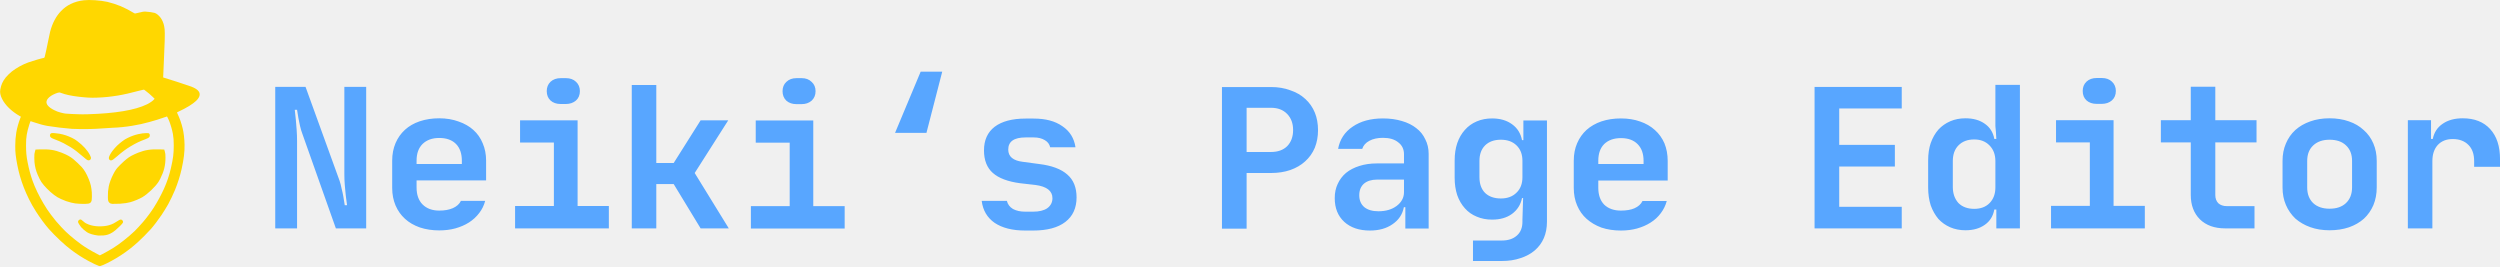
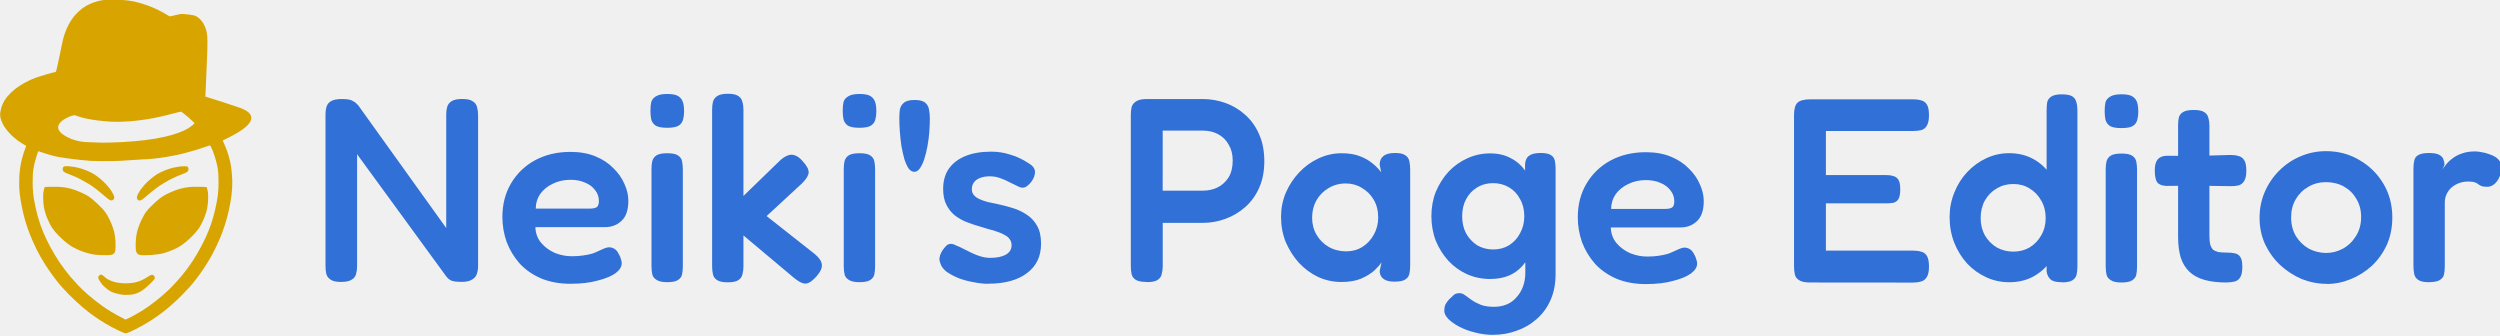
- <svg xmlns="http://www.w3.org/2000/svg" viewBox="0 0 800 85.15">
-   <path fill="gold" d="M31.625 85.086c-.56-.18-2.052-.884-3.205-1.512a43 43 0 0 1-5.587-3.577c-2.137-1.594-4.921-4.194-7.19-6.715-1.106-1.229-2.888-3.638-4.09-5.53-.957-1.505-1.62-2.677-2.287-4.037-1.291-2.635-2.125-4.77-2.886-7.385-.57-1.962-1.15-4.856-1.362-6.801-.117-1.077-.137-1.495-.137-2.823 0-1.641.09-2.788.341-4.364.197-1.238.746-3.208 1.23-4.416l.234-.584-.422-.241C3.69 35.63 1.639 33.628.648 31.614c-.54-1.094-.717-2.02-.563-2.918.266-1.548.763-2.666 1.726-3.884.376-.476 1.344-1.431 1.893-1.869 1.483-1.182 3.541-2.321 5.373-2.974 1.424-.506 4.207-1.318 4.978-1.452.22-.038.25-.14.766-2.552.188-.879.51-2.435.717-3.457.207-1.023.43-2.066.495-2.319.71-2.75 1.905-5.013 3.517-6.666.975-1 1.897-1.672 3.08-2.248 1.296-.632 2.596-.997 4.234-1.19 1.83-.216 5.322.023 7.498.512 1.148.259 3.106.889 4.217 1.358 1.366.576 2.92 1.375 3.958 2.033.397.252.565.329.719.33.066 0 .602-.12 1.19-.269 1.268-.318 1.537-.36 2.168-.333.776.033 2.347.255 2.847.402.605.178 1.336.77 1.944 1.574.475.629.942 1.719 1.113 2.597.171.882.2 1.192.216 2.404.018 1.4-.006 2.155-.263 8.078-.111 2.553-.21 4.902-.222 5.22a12 12 0 0 1-.037.687c-.016.104-.01.11.13.147.912.238 7.728 2.455 8.822 2.87 1.23.465 2.014.97 2.43 1.563.607.864.312 1.916-.847 3.02-1.073 1.023-3.039 2.236-5.422 3.346-.523.244-.688.336-.684.38.002.032.121.308.264.613.676 1.44 1.108 2.687 1.55 4.479.336 1.355.565 3.326.601 5.168.047 2.358-.218 4.558-.944 7.856-.45 2.04-1.285 4.673-2.122 6.682-.583 1.4-1.555 3.445-2.109 4.438a61 61 0 0 1-2.136 3.485c-.986 1.477-2.6 3.603-3.458 4.557-1.135 1.262-2.908 3.051-4.052 4.089-1.92 1.742-3.304 2.821-5.476 4.27-1.7 1.134-4.232 2.523-5.797 3.18-.806.339-.993.376-1.337.265zm1.051-3.733a56 56 0 0 0 3.489-1.96c1.951-1.19 4.966-3.565 6.912-5.444.608-.588 1.877-1.957 2.705-2.92 1.134-1.317 2.545-3.207 3.396-4.548a50.5 50.5 0 0 0 3.293-6.07 35 35 0 0 0 2.239-6.682c.703-3.063.889-4.563.889-7.176 0-1.61-.063-2.497-.257-3.629-.208-1.213-.77-3.17-1.221-4.258-.264-.634-.635-1.396-.68-1.396-.022 0-.412.13-.866.289a62 62 0 0 1-4.763 1.479c-2.156.589-3.175.812-5.577 1.222-1.93.329-4.3.565-6.342.632-.653.021-1.4.069-3.197.203a68 68 0 0 1-3.808.192c-1.683.048-4.911.018-5.883-.056-2.336-.176-5.656-.574-7.79-.934-1.193-.202-2.781-.63-4.486-1.21l-.906-.308c-.066-.022-.157.2-.432 1.041-.39 1.197-.692 2.391-.835 3.299-.175 1.113-.223 1.848-.224 3.417 0 2.147.124 3.493.495 5.356.477 2.394.906 3.998 1.585 5.934.76 2.165 2.051 4.845 3.539 7.346.886 1.49 1.387 2.242 2.355 3.536 1.214 1.624 1.884 2.42 3.506 4.166 1.563 1.683 3.536 3.388 6.1 5.27 1.388 1.02 3.14 2.07 5.441 3.262.327.17.602.308.61.309.007 0 .328-.163.713-.362zm-1.306-5.985c-1.474-.18-2.844-.593-3.553-1.07-.645-.434-1.51-1.18-1.846-1.594-.442-.543-.932-1.344-.992-1.621-.03-.14.031-.369.143-.533.114-.166.39-.328.562-.328.248 0 .384.085.993.625.478.424.56.481 1.02.702.983.472 1.817.696 3.102.833.965.102 2.193.056 3.227-.12a8 8 0 0 0 2.99-1.156c1.076-.692 1.378-.85 1.62-.85.212 0 .304.039.485.205.275.253.334.621.146.899-.294.431-1.501 1.63-2.313 2.296-.661.542-.982.758-1.537 1.036-.833.416-1.422.576-2.442.662-.405.034-1.372.042-1.605.014zM25.623 65.22c-1.304-.062-1.845-.135-2.862-.388-1.222-.304-1.963-.566-3.232-1.141a10.4 10.4 0 0 1-2.237-1.325c-1.499-1.124-3.225-2.883-4.063-4.14-.285-.426-.79-1.418-1.142-2.236a13.1 13.1 0 0 1-1.054-4.131c-.065-.67-.075-2.118-.018-2.588.032-.264.307-1.366.352-1.411.006-.007.611-.03 1.345-.054 3.049-.095 4.736.161 7.053 1.073 1.59.625 2.735 1.252 3.655 2 .712.579 2.202 1.991 2.756 2.611.845.946 1.552 2.168 2.225 3.844.617 1.538.838 2.495.982 4.265.053.64.023 2.2-.047 2.506-.14.61-.427.913-.993 1.045-.42.099-1.502.126-2.72.07zm10.253.018c-.493-.087-.639-.148-.873-.364-.2-.185-.302-.364-.39-.691-.062-.233-.074-.391-.089-1.18a15.7 15.7 0 0 1 .28-3.374c.221-1.096.779-2.59 1.461-3.91.706-1.368 1.053-1.835 2.203-2.968 1.592-1.568 2.474-2.285 3.52-2.864a23 23 0 0 1 2.195-1.016c2.319-.906 3.996-1.16 7.036-1.065.733.023 1.338.047 1.345.054.045.045.319 1.147.35 1.411.022.18.04.709.038 1.177-.004 2.506-.471 4.38-1.695 6.793-.178.351-.428.795-.556.986-1.093 1.638-3.427 3.85-5.147 4.876-.875.522-2.664 1.266-3.83 1.592-.834.234-1.953.402-3.298.495-.537.037-2.413.072-2.55.048zm-.561-13.93c-.365-.135-.554-.52-.463-.944.107-.497.618-1.406 1.242-2.209.87-1.12 1.805-2.024 3.092-2.991a8.7 8.7 0 0 1 1.706-1.044c1.132-.549 2.256-.95 3.315-1.186 1.095-.244 1.828-.337 2.687-.34.655-.002.723.015.894.217.126.15.17.32.152.577-.038.53-.31.747-1.496 1.192-1.826.686-2.985 1.247-4.753 2.302-1.336.796-2.643 1.768-4.183 3.107-1.178 1.025-1.576 1.302-1.922 1.34a.7.7 0 0 1-.271-.02zm-7.208-.035c-.293-.106-.696-.408-1.582-1.184-1.43-1.252-2.786-2.291-3.856-2.954a46 46 0 0 0-2.265-1.287c-.76-.397-1.896-.89-2.908-1.264-.896-.332-1.277-.56-1.432-.859-.086-.168-.103-.538-.033-.723a.67.67 0 0 1 .436-.396c.309-.084 1.628.013 2.593.19 1.401.26 2.616.663 3.979 1.324.703.34 1.06.56 1.705 1.044 1.863 1.4 3.27 2.954 4.041 4.466.317.62.378.869.285 1.177-.115.385-.574.607-.963.466m.053-14.717c8.714-.248 15.12-1.326 18.887-3.179.973-.478 1.914-1.142 2.318-1.636l.114-.14-.604-.591a23 23 0 0 0-2.22-1.9l-.548-.417-.254.024c-.14.013-.668.137-1.179.277-2.45.671-5.207 1.297-6.933 1.575-2.653.428-4.313.592-6.931.685-1.687.06-3.345-.027-5.594-.295-2.438-.29-4.249-.678-5.644-1.21-.409-.156-.46-.168-.665-.152-.518.04-1.859.598-2.567 1.07-.852.567-1.35 1.178-1.454 1.785-.158.926.663 1.878 2.375 2.75.789.403 1.305.6 2.174.828 1.228.324 1.673.38 3.451.442.833.028 1.789.064 2.126.08.901.041 1.798.042 3.149.004z" />
-   <path fill="#58a6ff" d="M88.074 27.807h9.702l10.909 30.097q.345 1.035.603 2.328.345 1.337.56 2.544.26 1.423.475 2.89h.733l-.13-.95q-.129-.948-.301-2.37-.13-1.467-.302-3.235-.13-1.768-.13-3.406V27.807h6.986V73.08h-9.702L96.784 42.898q-.474-1.25-.776-2.587t-.517-2.501q-.259-1.337-.431-2.673h-.733q.172 1.509.345 3.233.129 1.423.258 3.191.13 1.725.13 3.536v27.984h-6.986zm52.475 45.921q-3.363 0-6.21-.949-2.802-.991-4.742-2.76-1.94-1.767-3.018-4.268-1.078-2.544-1.078-5.605v-8.753q0-3.062 1.078-5.606 1.078-2.5 3.018-4.268t4.743-2.717q2.846-.948 6.209-.948 3.406 0 6.209 1.034 2.76.949 4.7 2.674 1.983 1.768 3.018 4.312 1.078 2.5 1.078 5.562v6.295h-22.249v2.285q0 3.45 1.897 5.39 1.984 1.984 5.347 1.984 2.587 0 4.355-.776 1.854-.82 2.587-2.329h7.762q-.561 2.156-1.898 3.88-1.336 1.769-3.277 3.02-1.897 1.206-4.355 1.896-2.371.647-5.174.647zm-7.244-21.257h14.488v-1.035q0-3.45-1.854-5.347-1.897-1.94-5.39-1.94-3.363 0-5.346 1.94-1.898 1.898-1.898 5.304zm31.52 20.611v-7.158h12.418V45.615H166.42v-7.114h18.412v27.423h10.003v7.157zm10.133-43.938q0-1.811 1.207-2.975 1.25-1.164 3.277-1.164h1.639q2.027 0 3.234 1.164 1.25 1.164 1.25 2.975 0 1.897-1.25 3.018-1.294 1.121-3.277 1.121h-1.596q-2.026 0-3.277-1.12-1.207-1.122-1.207-3.019m27.208-1.94h7.848V52.17h5.562L224.2 38.5h8.839l-10.736 16.86 10.909 17.722H224.2l-8.623-14.186h-5.563v14.186h-7.847zm38.117 45.92v-7.157h12.418V45.658h-10.866v-7.115h18.412v27.423h10.047v7.158zm10.133-43.937q0-1.854 1.207-2.976 1.25-1.207 3.277-1.207h1.639q1.983 0 3.19 1.207 1.251 1.121 1.251 2.976t-1.25 3.018q-1.25 1.121-3.277 1.121H254.9q-2.026 0-3.277-1.121-1.207-1.164-1.207-3.018m46.05 13.324H286.42l8.193-19.576h6.899zm34.107 31.26h-2.5q-6.124 0-9.789-2.457-3.578-2.5-4.14-7.028h8.064q.388 1.638 1.94 2.587 1.596.862 3.924.862h2.501q2.975 0 4.57-1.12 1.64-1.208 1.64-3.192 0-3.492-5.39-4.225l-4.916-.56q-5.907-.777-8.753-3.278t-2.846-7.244q0-4.915 3.407-7.545 3.492-2.63 9.917-2.63h2.587q5.735 0 9.184 2.457 3.536 2.372 4.183 6.727h-8.107q-.302-1.466-1.724-2.286-1.423-.862-3.536-.862h-2.587q-5.563 0-5.563 3.88 0 3.364 4.657 3.924l5.131.69q6.166.733 9.141 3.407 2.933 2.544 2.933 7.287 0 5.088-3.58 7.847-3.578 2.76-10.347 2.76zm60.452-45.92h15.695q3.407 0 6.166 1.034 2.846.95 4.786 2.76 1.984 1.768 3.062 4.355 1.034 2.501 1.034 5.649 0 3.061-1.034 5.648-1.078 2.544-3.105 4.355-1.94 1.768-4.743 2.76-2.76.948-6.166.948h-7.804v17.808h-7.891zm15.695 6.64h-7.804v14.143h7.804q3.277 0 5.174-1.854 1.898-1.94 1.898-5.174 0-3.191-1.898-5.132-1.897-1.983-5.174-1.983m20.395 28.932q0-2.587.949-4.57.948-2.07 2.673-3.536 1.768-1.423 4.226-2.2 2.544-.819 5.605-.819h8.71v-2.932q0-2.414-1.811-3.794-1.768-1.466-4.915-1.466-2.588 0-4.355.949-1.768.948-2.286 2.587h-7.718q.82-4.528 4.657-7.115 3.837-2.63 9.701-2.63 3.32 0 6.037.82 2.716.775 4.614 2.284 1.897 1.423 2.889 3.58 1.078 2.069 1.078 4.656v23.888h-7.46v-6.813h-.474q-.647 3.407-3.622 5.433-2.89 2.027-7.244 2.027-5.174 0-8.236-2.803-3.018-2.803-3.018-7.546zm13.97 4.182q3.579 0 5.864-1.724 2.329-1.768 2.329-4.398v-4.01h-8.624q-2.63 0-4.183 1.293-1.509 1.337-1.509 3.708 0 2.415 1.596 3.795 1.638 1.336 4.527 1.336m24.405-10.693v-5.605q0-3.018.82-5.476.862-2.5 2.457-4.269 1.552-1.768 3.795-2.716 2.199-.949 4.915-.949 3.88 0 6.425 1.897 2.5 1.811 3.147 5.045h.432v-6.295h7.545v32.425q0 2.889-.992 5.217-.991 2.285-2.888 3.924-1.898 1.638-4.614 2.5-2.63.906-5.907.906h-9.27v-6.554h9.27q3.018 0 4.786-1.595 1.768-1.552 1.768-4.398v-.69l.215-6.899h-.345q-.646 3.19-3.234 5.088-2.5 1.811-6.338 1.811-2.716 0-4.915-.949-2.243-.905-3.795-2.673-1.595-1.768-2.458-4.226-.819-2.5-.819-5.519zm7.934-5.433v5.218q0 3.234 1.81 5.045 1.855 1.767 5.046 1.767 3.147 0 5.001-1.854 1.898-1.81 1.898-4.958v-5.218q0-3.147-1.898-4.958-1.854-1.811-5.001-1.811-3.191 0-5.045 1.81-1.811 1.812-1.811 4.96m45.274 22.292q-3.406 0-6.252-.948-2.76-1.035-4.743-2.803-1.94-1.725-3.019-4.269-1.078-2.5-1.078-5.605v-8.71q0-3.104 1.078-5.605t3.019-4.269q1.983-1.768 4.743-2.716 2.846-.949 6.252-.949t6.166.992q2.76.948 4.7 2.716 1.983 1.768 3.061 4.269 1.035 2.544 1.035 5.605v6.296h-22.206v2.285q0 3.45 1.854 5.39 1.984 1.94 5.39 1.94 2.587 0 4.312-.733 1.854-.82 2.587-2.328h7.761q-.56 2.112-1.897 3.88-1.294 1.768-3.277 3.018-1.897 1.208-4.355 1.898-2.372.646-5.131.646zm-7.244-21.3h14.488v-.991q0-3.45-1.897-5.347-1.897-1.94-5.347-1.94-3.406 0-5.39 1.94-1.854 1.897-1.854 5.304zm97.103 20.611h-27.898V27.81h27.898v6.898H588.55V46.35h17.808v6.943H588.55v12.892h20.007zm8.451-13.107V51.35q0-3.148.82-5.563.905-2.544 2.457-4.311 1.596-1.725 3.795-2.674t4.872-.948q3.751 0 6.21 1.768 2.457 1.724 3.017 4.829h.647q-.086-1.078-.13-2.156-.129-.949-.172-1.94V27.16h7.848v45.921h-7.546v-6.036h-.647q-.56 3.147-3.018 4.872-2.458 1.768-6.209 1.768-2.673 0-4.872-.949-2.2-.948-3.795-2.673-1.552-1.854-2.458-4.355-.819-2.587-.819-5.735zm14.747 6.855q3.105 0 4.916-1.854 1.854-1.897 1.854-5.002v-8.408q0-3.147-1.897-5.044-1.855-1.898-4.873-1.898-3.19 0-5.045 1.898-1.81 1.81-1.81 5.044v8.236q0 3.19 1.81 5.174 1.854 1.854 5.045 1.854m24.578 6.252v-7.2h12.418v-20.31h-10.823v-7.114h18.412v27.423h10.003v7.201zm10.133-43.98q0-1.812 1.208-2.976 1.25-1.164 3.277-1.164h1.638q2.027 0 3.234 1.164 1.25 1.164 1.25 2.975 0 1.898-1.25 3.019-1.294 1.12-3.277 1.12h-1.595q-2.027 0-3.277-1.12-1.208-1.121-1.208-3.018m25.01 16.47v-7.114h9.572V27.765h7.847v10.693h13.194v7.114h-13.194v16.816q0 1.639.949 2.63 1.035.95 2.802.95h8.797v7.114h-9.4q-5.088 0-8.063-2.89-2.932-2.931-2.932-7.804V45.572zm46.826 5.908v8.494q0 3.148 1.897 5.002 1.94 1.81 5.26 1.81 3.364 0 5.261-1.81 1.94-1.854 1.94-5.002V51.48q0-3.148-1.94-4.959-1.897-1.81-5.26-1.81-3.277 0-5.217 1.81t-1.94 4.959m-7.89 8.494V51.48q0-3.062 1.078-5.563 1.078-2.544 3.018-4.311 2.026-1.811 4.786-2.76 2.76-.992 6.166-.992t6.209.992q2.76.949 4.7 2.76 2.026 1.768 3.104 4.311 1.078 2.501 1.078 5.563v8.494q0 3.105-1.078 5.692-1.078 2.5-3.018 4.311-1.983 1.768-4.786 2.76-2.803.949-6.21.949t-6.165-.992-4.786-2.76q-1.94-1.854-3.019-4.355-1.078-2.5-1.078-5.605zm40.1 13.108V38.458h7.416v5.994h.56q.647-3.148 3.148-4.83 2.544-1.768 6.425-1.768 5.648 0 8.796 3.45t3.147 9.572v2.501h-8.278v-1.811q0-3.363-1.811-5.174-1.854-1.897-5.045-1.897-3.018 0-4.786 1.897-1.725 1.897-1.725 5.174v21.516z" class="a" />
+ <svg xmlns="http://www.w3.org/2000/svg" viewBox="0 0 931 125">
+   <path fill="#d8a400" d="M46.3 124c-.82-.264-3.01-1.29-4.7-2.21-3.13-1.7-5.35-3.13-8.18-5.23-3.13-2.33-7.21-6.13-10.5-9.81-1.62-1.79-4.23-5.32-5.99-8.08-1.4-2.2-2.37-3.91-3.35-5.9-1.89-3.85-3.11-6.97-4.23-10.7-.836-2.87-1.68-7.1-2-9.93-.172-1.57-.202-2.18-.201-4.12 0-2.4.131-4.07.5-6.38.289-1.81 1.09-4.69 1.8-6.45l.343-.854-.618-.352c-3.77-2.15-6.78-5.08-8.23-8.02-.79-1.6-1.05-2.96-.824-4.26.39-2.26 1.12-3.89 2.53-5.67.552-.696 1.97-2.09 2.77-2.73 2.17-1.73 5.19-3.39 7.87-4.35 2.09-.741 6.16-1.93 7.29-2.12.323-.056.368-.205 1.12-3.73.275-1.28.748-3.55 1.05-5.06.302-1.49.63-3.02.725-3.38 1.04-4.02 2.79-7.33 5.15-9.74 1.43-1.46 2.78-2.45 4.51-3.28 1.9-.923 3.8-1.45 6.2-1.74 2.68-.316 7.8.034 11 .749 1.68.379 4.55 1.3 6.18 1.98 2 .842 4.28 2.01 5.8 2.97.582.369.828.481 1.05.483.096 0 .881-.176 1.74-.392 1.86-.466 2.25-.527 3.18-.488 1.14.048 3.44.372 4.17.587.887.26 1.96 1.12 2.85 2.3.696.92 1.38 2.51 1.63 3.79.251 1.28.292 1.74.316 3.51.027 2.05-.009 3.16-.385 11.8-.163 3.73-.309 7.17-.325 7.62-.016.465-.04.917-.054 1.01-.023.151-.014.161.19.214 1.34.349 11.3 3.58 12.9 4.19 1.8.68 2.95 1.42 3.56 2.29.889 1.26.456 2.8-1.24 4.41-1.57 1.49-4.45 3.26-7.94 4.89-.765.356-1.01.49-1 .555.004.047.178.449.388.895.99 2.11 1.62 3.93 2.27 6.55.492 1.98.827 4.86.88 7.55.068 3.44-.32 6.66-1.38 11.4-.658 2.98-1.88 6.83-3.11 9.76-.853 2.04-2.28 5.04-3.09 6.49a89 88.8 0 0 1-3.13 5.1c-1.44 2.16-3.81 5.27-5.07 6.66-1.66 1.84-4.26 4.46-5.94 5.97-2.81 2.55-4.84 4.12-8.02 6.24-2.49 1.65-6.2 3.68-8.49 4.65-1.18.494-1.45.548-1.96.386zm1.54-5.45a83 82.8 0 0 0 5.11-2.87c2.86-1.74 7.28-5.21 10.1-7.95.892-.86 2.75-2.86 3.96-4.27 1.66-1.92 3.73-4.69 4.98-6.65a74 73.9 0 0 0 4.82-8.87c1.39-3.05 2.48-6.29 3.28-9.76 1.03-4.48 1.3-6.67 1.3-10.5 0-2.36-.092-3.65-.376-5.31-.305-1.77-1.13-4.64-1.79-6.22-.386-.927-.93-2.04-.996-2.04-.032 0-.603.189-1.27.422a91 90.8 0 0 1-6.98 2.16c-3.16.861-4.65 1.18-8.17 1.78-2.83.481-6.3.826-9.29.924-.957.031-2.05.1-4.68.298-2.13.159-3.16.209-5.58.28-2.47.07-7.19.027-8.62-.08-3.42-.258-8.29-.84-11.4-1.36-1.75-.296-4.08-.92-6.57-1.77-.685-.234-1.28-.435-1.33-.45-.096-.032-.23.294-.632 1.52-.571 1.75-1.01 3.49-1.22 4.82-.257 1.62-.327 2.7-.328 5 0 3.14.181 5.11.725 7.82.7 3.49 1.33 5.84 2.32 8.67 1.11 3.17 3 7.08 5.18 10.7 1.3 2.18 2.03 3.27 3.45 5.17 1.78 2.38 2.76 3.53 5.14 6.09 2.29 2.46 5.18 4.95 8.94 7.7 2.03 1.49 4.6 3.03 7.97 4.77.48.248.881.451.893.452.011 0 .482-.238 1.05-.529zm-1.91-8.75c-2.16-.263-4.17-.865-5.2-1.56-.945-.634-2.21-1.72-2.7-2.33-.647-.793-1.36-1.96-1.45-2.37-.044-.204.046-.538.21-.778.166-.244.571-.479.822-.48.364-.001.564.124 1.45.913.702.621.822.705 1.5 1.03 1.44.689 2.66 1.02 4.54 1.21 1.41.149 3.21.083 4.73-.175a11.7 11.7 0 0 0 4.38-1.69c1.58-1.02 2.02-1.24 2.37-1.24.31 0 .446.057.71.302.402.369.49.908.213 1.31-.43.631-2.2 2.38-3.39 3.35-.968.791-1.44 1.1-2.25 1.51-1.22.608-2.08.843-3.58.967-.593.05-2.01.063-2.35.02zM37.51 95c-1.91-.09-2.7-.196-4.19-.566-1.79-.444-2.88-.827-4.73-1.67-1.34-.606-2.11-1.07-3.28-1.93-2.2-1.64-4.72-4.21-5.95-6.05-.417-.623-1.16-2.07-1.67-3.26-.869-2.02-1.33-3.82-1.54-6.04-.095-.979-.11-3.1-.026-3.78.047-.387.45-2 .515-2.06.01-.01.897-.045 1.97-.079 4.47-.139 6.94.236 10.3 1.57 2.33.914 4.01 1.83 5.35 2.93 1.04.846 3.23 2.91 4.04 3.81 1.24 1.38 2.27 3.17 3.26 5.61.904 2.25 1.23 3.64 1.44 6.23.076.934.032 3.21-.07 3.66-.206.892-.626 1.33-1.45 1.52-.616.144-2.2.184-3.99.102zm15 .027c-.722-.127-.936-.216-1.28-.533-.293-.27-.441-.532-.57-1.01-.092-.341-.11-.571-.13-1.72q-.05-2.66.41-4.93c.323-1.6 1.14-3.78 2.14-5.71 1.03-2 1.54-2.68 3.23-4.34 2.33-2.29 3.62-3.34 5.16-4.19.764-.422 2.27-1.11 3.21-1.48 3.4-1.32 5.85-1.69 10.3-1.55 1.07.034 1.96.07 1.97.079.066.066.468 1.67.514 2.06.032.263.057 1.04.056 1.72-.007 3.66-.692 6.4-2.48 9.92-.26.513-.627 1.16-.814 1.44-1.6 2.4-5.02 5.62-7.54 7.13-1.28.763-3.9 1.85-5.61 2.33-1.22.342-2.86.587-4.83.724-.787.054-3.53.106-3.74.07zm-.822-20.4c-.536-.198-.811-.76-.678-1.38.156-.727.905-2.05 1.82-3.22 1.27-1.63 2.64-2.96 4.53-4.37.945-.709 1.47-1.03 2.5-1.52 1.66-.801 3.3-1.39 4.86-1.73 1.6-.355 2.68-.491 3.94-.495.96-.004 1.06.02 1.31.317.184.219.25.467.223.843-.056.774-.455 1.09-2.19 1.74-2.68 1.01-4.37 1.82-6.96 3.36-1.96 1.16-3.87 2.59-6.13 4.54-1.73 1.5-2.31 1.9-2.82 1.96a1.1 1.09 0 0 1-.397-.03m-10.6-.053c-.43-.155-1.02-.596-2.32-1.73-2.09-1.83-4.08-3.34-5.65-4.32a67 66.8 0 0 0-3.32-1.88c-1.11-.578-2.78-1.3-4.26-1.85-1.31-.485-1.87-.818-2.1-1.25-.127-.246-.152-.787-.048-1.06a.99.987 0 0 1 .638-.577c.452-.123 2.38.018 3.8.28 2.05.377 3.83.966 5.83 1.93 1.03.497 1.55.817 2.5 1.52 2.73 2.04 4.79 4.32 5.92 6.53.465.907.553 1.27.417 1.72-.169.561-.841.886-1.41.68zm.078-21.5c12.8-.363 22.1-1.94 27.7-4.65 1.42-.699 2.8-1.67 3.4-2.39l.167-.203-.885-.865c-.964-.942-2-1.82-3.25-2.78l-.804-.609-.371.035c-.206.019-.979.199-1.73.405-3.59.98-7.63 1.89-10.2 2.3-3.89.624-6.32.865-10.2 1.01-2.47.088-4.9-.04-8.19-.432-3.57-.424-6.22-.991-8.27-1.77-.599-.227-.675-.246-.974-.222-.76.059-2.72.875-3.76 1.56-1.25.828-1.98 1.72-2.13 2.61-.233 1.35.971 2.75 3.48 4.02 1.16.588 1.91.875 3.19 1.21 1.8.473 2.45.555 5.06.645 1.22.042 2.62.094 3.11.116 1.32.06 2.63.062 4.61.006z" />
+   <path fill="#3170d6" stroke="#fff" stroke-width=".009" d="M127 105q-2.65 0-3.92-.879-1.18-.781-1.57-2.15-.294-1.37-.294-2.93v-56.6q0-1.46.392-2.73t1.67-2.05q1.37-.781 4.02-.781 2.94 0 4.02.684 1.18.586 2.16 1.76l32.7 45.6v-42.5q0-1.46.392-2.73t1.67-2.05q1.27-.781 3.92-.781 2.74 0 3.92.879 1.27.781 1.57 2.15.392 1.37.392 3.03v56.2q0 1.56-.49 2.93-.392 1.27-1.76 2.05-1.27.879-4.02.879-2.16 0-3.43-.391-1.18-.391-2.16-1.66l-33.2-45.5v41.7q0 1.56-.392 2.93-.294 1.27-1.57 2.05-1.27.879-4.02.879zm85.6.684q-6.37 0-11.2-2.05-4.7-2.05-7.94-5.57-3.14-3.61-4.8-8.01-1.57-4.49-1.57-9.28 0-7.03 3.23-12.5t8.92-8.59q5.78-3.12 13.2-3.12 5.29 0 9.31 1.66t6.66 4.39q2.74 2.64 4.12 5.86 1.47 3.22 1.47 6.25 0 5.18-2.55 7.52-2.45 2.34-6.17 2.34h-25.9q.098 3.32 2.06 5.76 2.06 2.44 5.1 3.81 3.14 1.27 6.37 1.27 2.45 0 4.31-.293 1.96-.293 3.33-.684 1.37-.488 2.35-.976 1.08-.488 1.96-.879t1.67-.488q1.08-.098 2.16.488t1.76 2.05q.588.976.784 1.86.294.781.294 1.56 0 1.95-2.35 3.71-2.35 1.66-6.66 2.73-4.21 1.17-10 1.17zm-13.1-28h20.1q1.67 0 2.55-.488.882-.586.882-2.34 0-2.25-1.37-4-1.37-1.86-3.72-2.83-2.35-1.07-5.49-1.07-3.63 0-6.57 1.46-2.94 1.37-4.7 3.81-1.67 2.44-1.67 5.47zm48.9 27.4q-2.65 0-3.92-.879-1.27-.781-1.57-2.05-.294-1.37-.294-3.03v-36.3q0-1.56.294-2.83.392-1.37 1.57-2.15 1.27-.781 4.02-.781 2.74 0 3.92.781 1.27.781 1.57 2.15.294 1.37.294 3.03v36.2q0 1.66-.294 3.03-.294 1.27-1.57 2.05-1.18.781-4.02.781zm0-57.5q-2.84 0-4.21-.781-1.27-.879-1.67-2.34-.294-1.46-.294-3.22 0-1.86.294-3.22.392-1.37 1.76-2.15 1.37-.879 4.21-.879 2.94 0 4.21.879t1.67 2.34q.392 1.37.392 3.22 0 1.66-.392 3.12t-1.67 2.25-4.31.781zm55 47q2.55 2.15 2.65 4 .196 1.86-1.96 4.3-1.67 1.86-2.94 2.44-1.27.586-2.55 0-1.27-.488-3.04-1.95l-18.7-15.7v11.6q0 1.56-.392 2.93-.294 1.37-1.57 2.15-1.18.781-3.92.781t-4.02-.879q-1.18-.781-1.47-2.15-.294-1.37-.294-2.93v-58.3q0-1.66.294-2.93.392-1.37 1.57-2.15 1.27-.879 4.02-.879 2.74 0 3.92.879 1.18.781 1.47 2.15.392 1.27.392 3.03v32l13.5-13.1q1.57-1.46 2.94-1.95 1.37-.586 2.65-.098 1.37.391 2.84 2.05 2.45 2.64 2.35 4.39-.098 1.66-2.45 4l-13.2 12.2zm16.6 10.5q-2.65 0-3.92-.879-1.27-.781-1.57-2.05-.294-1.37-.294-3.03v-36.3q0-1.56.294-2.83.392-1.37 1.57-2.15 1.27-.781 4.02-.781 2.74 0 3.92.781 1.27.781 1.57 2.15t.294 3.03v36.2q0 1.66-.294 3.03-.294 1.27-1.57 2.05-1.18.781-4.02.781zm0-57.5q-2.84 0-4.21-.781-1.27-.879-1.67-2.34-.294-1.46-.294-3.22 0-1.86.294-3.22.392-1.37 1.76-2.15 1.37-.879 4.21-.879 2.94 0 4.21.879t1.67 2.34q.392 1.37.392 3.22 0 1.66-.392 3.12t-1.67 2.25q-1.27.781-4.31.781zm20.5 16.4q-1.18 0-2.16-1.27-.882-1.37-1.57-3.52-.588-2.15-1.08-4.78-.392-2.73-.588-5.37-.196-2.73-.196-4.98 0-1.66.196-3.22.294-1.56 1.47-2.54 1.18-1.07 4.02-1.07t4.02 1.07 1.37 2.64q.294 1.56.294 3.12 0 2.25-.196 4.98-.196 2.64-.686 5.37-.49 2.64-1.18 4.78-.686 2.15-1.67 3.52-.882 1.27-2.06 1.27zm27.5 41.7q-2.55 0-5.39-.586-2.84-.488-5.49-1.46-2.65-1.07-4.61-2.44-1.86-1.46-2.35-3.22-.392-.976-.294-1.86.098-.976.588-1.95.49-1.07 1.47-2.15.882-1.07 1.76-1.17.98-.195 2.45.586 1.27.488 2.74 1.27l3.14 1.56q1.67.781 3.33 1.27 1.76.488 3.43.488 3.63 0 5.78-1.17 2.16-1.27 2.16-3.52 0-1.27-.686-2.25t-1.86-1.56q-1.08-.684-2.65-1.17-1.47-.586-3.23-.976-1.67-.488-3.53-1.07-2.45-.684-4.9-1.66t-4.41-2.54q-1.86-1.56-3.04-3.91-1.18-2.34-1.18-5.86 0-4.39 2.06-7.42 2.16-3.12 6.17-4.78 4.02-1.66 9.7-1.66 1.96 0 3.72.293 1.86.293 3.53.879 1.76.488 3.33 1.27 1.67.781 3.14 1.76 2.45 1.37 2.55 3.22.098 1.76-1.37 3.81-1.08 1.37-2.16 1.95-1.08.488-2.25 0-1.57-.781-3.43-1.66-1.76-.976-3.72-1.66-1.86-.684-3.92-.684-1.96 0-3.53.586t-2.35 1.66q-.784 1.07-.784 2.54 0 1.37.784 2.25t2.06 1.46q1.27.586 3.04 1.07 1.76.391 3.72.781 2.74.586 5.59 1.46t5.19 2.44q2.45 1.56 3.92 4.2 1.47 2.54 1.47 6.64 0 7.13-5.29 11-5.19 3.91-14.4 3.91zm59-.684q-2.74 0-4.02-.781-1.27-.781-1.57-2.15-.294-1.46-.294-3.03v-56.3q0-1.56.294-2.83.392-1.37 1.67-2.15 1.27-.879 4.02-.879h20.8q4.31 0 8.43 1.46t7.35 4.39q3.33 2.93 5.19 7.23 1.96 4.3 1.96 10.1 0 5.66-1.96 9.96-1.86 4.2-5.19 7.13t-7.45 4.39Q452.21 83 447.8 83H433v16.2q0 1.56-.392 2.93-.294 1.37-1.57 2.15-1.18.781-4.02.781zm5.98-34h14.9q3.04 0 5.49-1.17 2.55-1.27 4.12-3.71 1.57-2.54 1.57-6.35 0-3.42-1.47-5.86-1.37-2.54-3.92-3.91-2.45-1.37-5.88-1.37h-14.8zm86.4 33.9q-2.84 0-4.21-1.07t-1.37-2.93l.686-3.22q-.784 1.27-2.65 3.03-1.86 1.66-4.9 3.03-3.04 1.27-7.35 1.27-4.61 0-8.72-1.86-4.02-1.95-7.15-5.27-3.04-3.42-4.9-7.71-1.76-4.39-1.76-9.37 0-4.78 1.76-8.98 1.86-4.3 5-7.62t7.15-5.18q4.12-1.95 8.62-1.95 4.02 0 6.76 1.07 2.84 1.07 4.8 2.73 1.96 1.56 3.23 3.32l-.588-2.83q0-2.15 1.37-3.22 1.37-1.17 4.31-1.17 2.74 0 3.92.879 1.18.781 1.47 2.25.294 1.37.294 3.12v35.7q0 1.66-.294 3.03t-1.57 2.15q-1.18.781-3.92.781zm-18-11.3q3.33 0 5.98-1.66t4.21-4.49q1.67-2.93 1.67-6.44 0-3.81-1.67-6.64t-4.41-4.39q-2.65-1.66-5.98-1.66-3.63 0-6.47 1.76-2.84 1.66-4.51 4.59-1.57 2.83-1.57 6.44 0 3.52 1.67 6.35t4.51 4.49q2.94 1.66 6.57 1.66zm54.7 31.1q-3.53 0-6.76-.879-3.23-.781-5.88-2.15-2.55-1.37-4.12-2.93-1.47-1.56-1.47-2.93t.392-2.34q.49-.976 1.37-1.95 1.18-1.17 1.86-1.76.784-.586 2.06-.586 1.08 0 2.06.781 1.08.781 2.45 1.76 1.37.976 3.33 1.76 1.96.781 5 .781 2.55 0 4.7-.879 2.16-.879 3.63-2.64 1.57-1.66 2.45-4 .882-2.34.882-5.27l-.098-40.4q.196-2.25 1.57-3.12 1.37-.976 4.21-.976 2.65 0 3.82.781 1.18.684 1.47 2.05.294 1.27.294 2.83v39.5q0 5.37-1.86 9.57t-5.1 7.03q-3.23 2.93-7.45 4.39-4.12 1.56-8.82 1.56zM555 103.9q-4.61 0-8.62-1.76-3.92-1.76-6.96-4.98-2.94-3.22-4.7-7.42-1.67-4.3-1.67-9.28 0-4.88 1.67-9.08 1.76-4.2 4.7-7.42 3.04-3.22 6.96-4.98 4.02-1.86 8.53-1.86 4.41 0 7.64 1.76 3.33 1.66 5.49 4.78t3.23 7.42q1.18 4.3 1.18 9.47 0 7.13-1.96 12.4t-5.78 8.1-9.7 2.83zm1.08-11q3.33 0 5.88-1.56 2.65-1.66 4.12-4.49 1.57-2.83 1.57-6.35 0-3.61-1.57-6.35-1.47-2.83-4.12-4.39t-5.98-1.56-5.98 1.66q-2.55 1.56-4.02 4.3-1.47 2.73-1.47 6.35 0 3.61 1.47 6.44 1.57 2.73 4.12 4.39 2.65 1.56 5.98 1.56zm57 12.9q-6.37 0-11.2-2.05-4.7-2.05-7.94-5.57-3.14-3.61-4.8-8.01-1.57-4.49-1.57-9.28 0-7.03 3.23-12.5t8.92-8.59q5.78-3.12 13.2-3.12 5.29 0 9.31 1.66t6.66 4.39q2.74 2.64 4.12 5.86 1.47 3.22 1.47 6.25 0 5.18-2.55 7.52-2.45 2.34-6.17 2.34h-25.9q.098 3.32 2.06 5.76 2.06 2.44 5.1 3.81 3.14 1.27 6.37 1.27 2.45 0 4.31-.293 1.96-.293 3.33-.684 1.37-.488 2.35-.976 1.08-.488 1.96-.879.882-.391 1.67-.488 1.08-.098 2.16.488t1.76 2.05q.588.976.784 1.86.294.781.294 1.56 0 1.95-2.35 3.71-2.35 1.66-6.66 2.73-4.21 1.17-10 1.17zm-13.1-28h20.1q1.67 0 2.55-.488.882-.586.882-2.34 0-2.25-1.37-4-1.37-1.86-3.72-2.83-2.35-1.07-5.49-1.07-3.63 0-6.57 1.46-2.94 1.37-4.7 3.81-1.67 2.44-1.67 5.47zm74 27.4q-2.74 0-4.02-.879-1.27-.781-1.57-2.15-.294-1.37-.294-3.03v-56.3q0-3.32 1.27-4.59 1.37-1.27 4.9-1.27h38.2q1.67 0 2.94.391 1.37.293 2.16 1.56.784 1.17.784 4 0 2.73-.882 4-.784 1.27-2.16 1.56-1.27.293-2.94.293h-32.4v16.4h22.3q1.67 0 2.84.391 1.18.293 1.86 1.37.686 1.07.686 3.61 0 2.44-.686 3.61-.686 1.07-1.96 1.37-1.27.195-2.94.195h-22.1v17.6h32.5q1.67 0 2.94.391 1.37.293 2.16 1.56.784 1.27.784 4t-.882 4q-.784 1.27-2.16 1.56-1.27.391-2.94.391zm74.2-.098q-4.51 0-8.53-1.86t-7.06-5.08q-3.04-3.32-4.8-7.71-1.76-4.49-1.76-9.57 0-4.88 1.76-9.18 1.76-4.39 4.8-7.62 3.14-3.32 7.15-5.18 4.02-1.86 8.43-1.86 4.7 0 8.43 1.86 3.72 1.86 6.27 5.18 2.65 3.22 4.02 7.62 1.37 4.3 1.47 9.28 0 4.98-1.37 9.37-1.27 4.3-3.92 7.62-2.55 3.32-6.37 5.27-3.72 1.86-8.53 1.86zm1.57-11.4q3.43 0 6.08-1.56 2.74-1.66 4.31-4.49 1.67-2.83 1.67-6.44 0-3.71-1.67-6.54-1.57-2.83-4.31-4.49-2.65-1.66-6.08-1.66t-6.17 1.66q-2.74 1.56-4.41 4.49-1.57 2.83-1.57 6.54 0 3.61 1.57 6.44 1.67 2.83 4.41 4.49 2.84 1.56 6.17 1.56zm18.1 11.4q-2.74 0-4.02-.879-1.27-.976-1.67-3.03v-60.1q0-1.66.196-2.93.294-1.37 1.47-2.15 1.27-.879 3.92-.879 2.84 0 4.02.781t1.47 2.15q.392 1.27.392 2.93v58.2q0 1.66-.294 3.03t-1.57 2.15q-1.18.781-3.92.781zm22.1.098q-2.65 0-3.92-.879-1.27-.781-1.57-2.05-.294-1.37-.294-3.03v-36.3q0-1.56.294-2.83.392-1.37 1.57-2.15 1.27-.781 4.02-.781 2.74 0 3.92.781 1.27.781 1.57 2.15.294 1.37.294 3.03v36.2q0 1.66-.294 3.03-.294 1.27-1.57 2.05-1.18.781-4.02.781zm0-57.5q-2.84 0-4.21-.781-1.27-.879-1.67-2.34-.294-1.46-.294-3.22 0-1.86.294-3.22.392-1.37 1.76-2.15 1.37-.879 4.21-.879 2.94 0 4.21.879t1.67 2.34q.392 1.37.392 3.22 0 1.66-.392 3.12t-1.67 2.25q-1.27.781-4.31.781zm39.2 57.5q-4.8 0-8.23-.976t-5.59-3.03q-2.16-2.05-3.23-5.27-.98-3.32-.98-7.81v-41.4q0-1.76.294-3.03.392-1.27 1.57-1.95 1.27-.781 3.92-.781 2.74 0 3.92.781 1.27.781 1.57 2.15.392 1.27.392 2.83v41q0 2.05.294 3.32.392 1.27 1.08 1.95.784.586 1.96.879 1.27.195 3.04.195 1.86 0 3.14.293 1.37.293 2.06 1.46.686 1.07.686 3.61 0 2.73-.882 4-.784 1.17-2.16 1.46-1.27.293-2.84.293zM807.05 58l10.1.098 13.5-.391q1.67 0 2.94.39 1.37.294 2.16 1.56.784 1.17.784 3.91 0 2.54-.784 3.81t-2.06 1.66q-1.27.294-2.94.294l-13.1-.195-10.9.097q-2.45-.097-3.43-1.37-.882-1.37-.882-4.39 0-2.83 1.08-4.1 1.18-1.37 3.53-1.37zm59.4 47.7q-4.7 0-9.21-1.76-4.41-1.86-8.04-5.18-3.53-3.32-5.68-7.81-2.06-4.49-2.06-9.86 0-5.18 1.96-9.67t5.39-7.91 7.84-5.27q4.51-1.95 9.6-1.95 6.86 0 12.4 3.32 5.59 3.22 8.92 8.79T890.9 81q0 5.57-2.06 10.2-2.06 4.49-5.59 7.81-3.53 3.22-7.94 4.98-4.31 1.76-8.92 1.76zm-.196-11.5q3.23 0 6.17-1.56 3.04-1.66 4.9-4.69 1.96-3.03 1.96-7.13 0-3.81-1.76-6.74-1.67-2.93-4.61-4.59t-6.76-1.66q-3.63 0-6.57 1.76-2.94 1.66-4.7 4.69-1.67 2.93-1.67 6.64 0 4.1 1.86 7.13 1.86 2.93 4.8 4.59 3.04 1.56 6.37 1.56zm38.2 10.9q-2.65 0-3.92-.879-1.18-.781-1.47-2.15-.294-1.37-.294-3.03v-36.2q0-1.76.294-3.03.294-1.37 1.47-2.05 1.27-.781 4.02-.781 2.65 0 3.82.684 1.27.684 1.57 1.76.392.976.392 1.95l-.784 1.76q.49-.781 1.37-1.86.882-1.17 2.35-2.25 1.47-1.17 3.53-1.86 2.06-.781 4.9-.781 1.18 0 2.45.293 1.37.195 2.65.684 1.37.391 2.45 1.07 1.08.684 1.67 1.66.588.879.588 2.05 0 3.12-1.57 5.27t-3.72 2.15q-1.47 0-2.16-.293-.686-.293-1.18-.684-.392-.391-1.27-.684-.784-.293-2.55-.293-1.47 0-3.04.488-1.47.488-2.74 1.46-1.27.976-2.06 2.54-.784 1.46-.784 3.42v23.7q0 1.66-.294 3.03-.294 1.27-1.57 2.05-1.27.781-4.12.781z" aria-label="Neiki's Page Editor" />
</svg>
